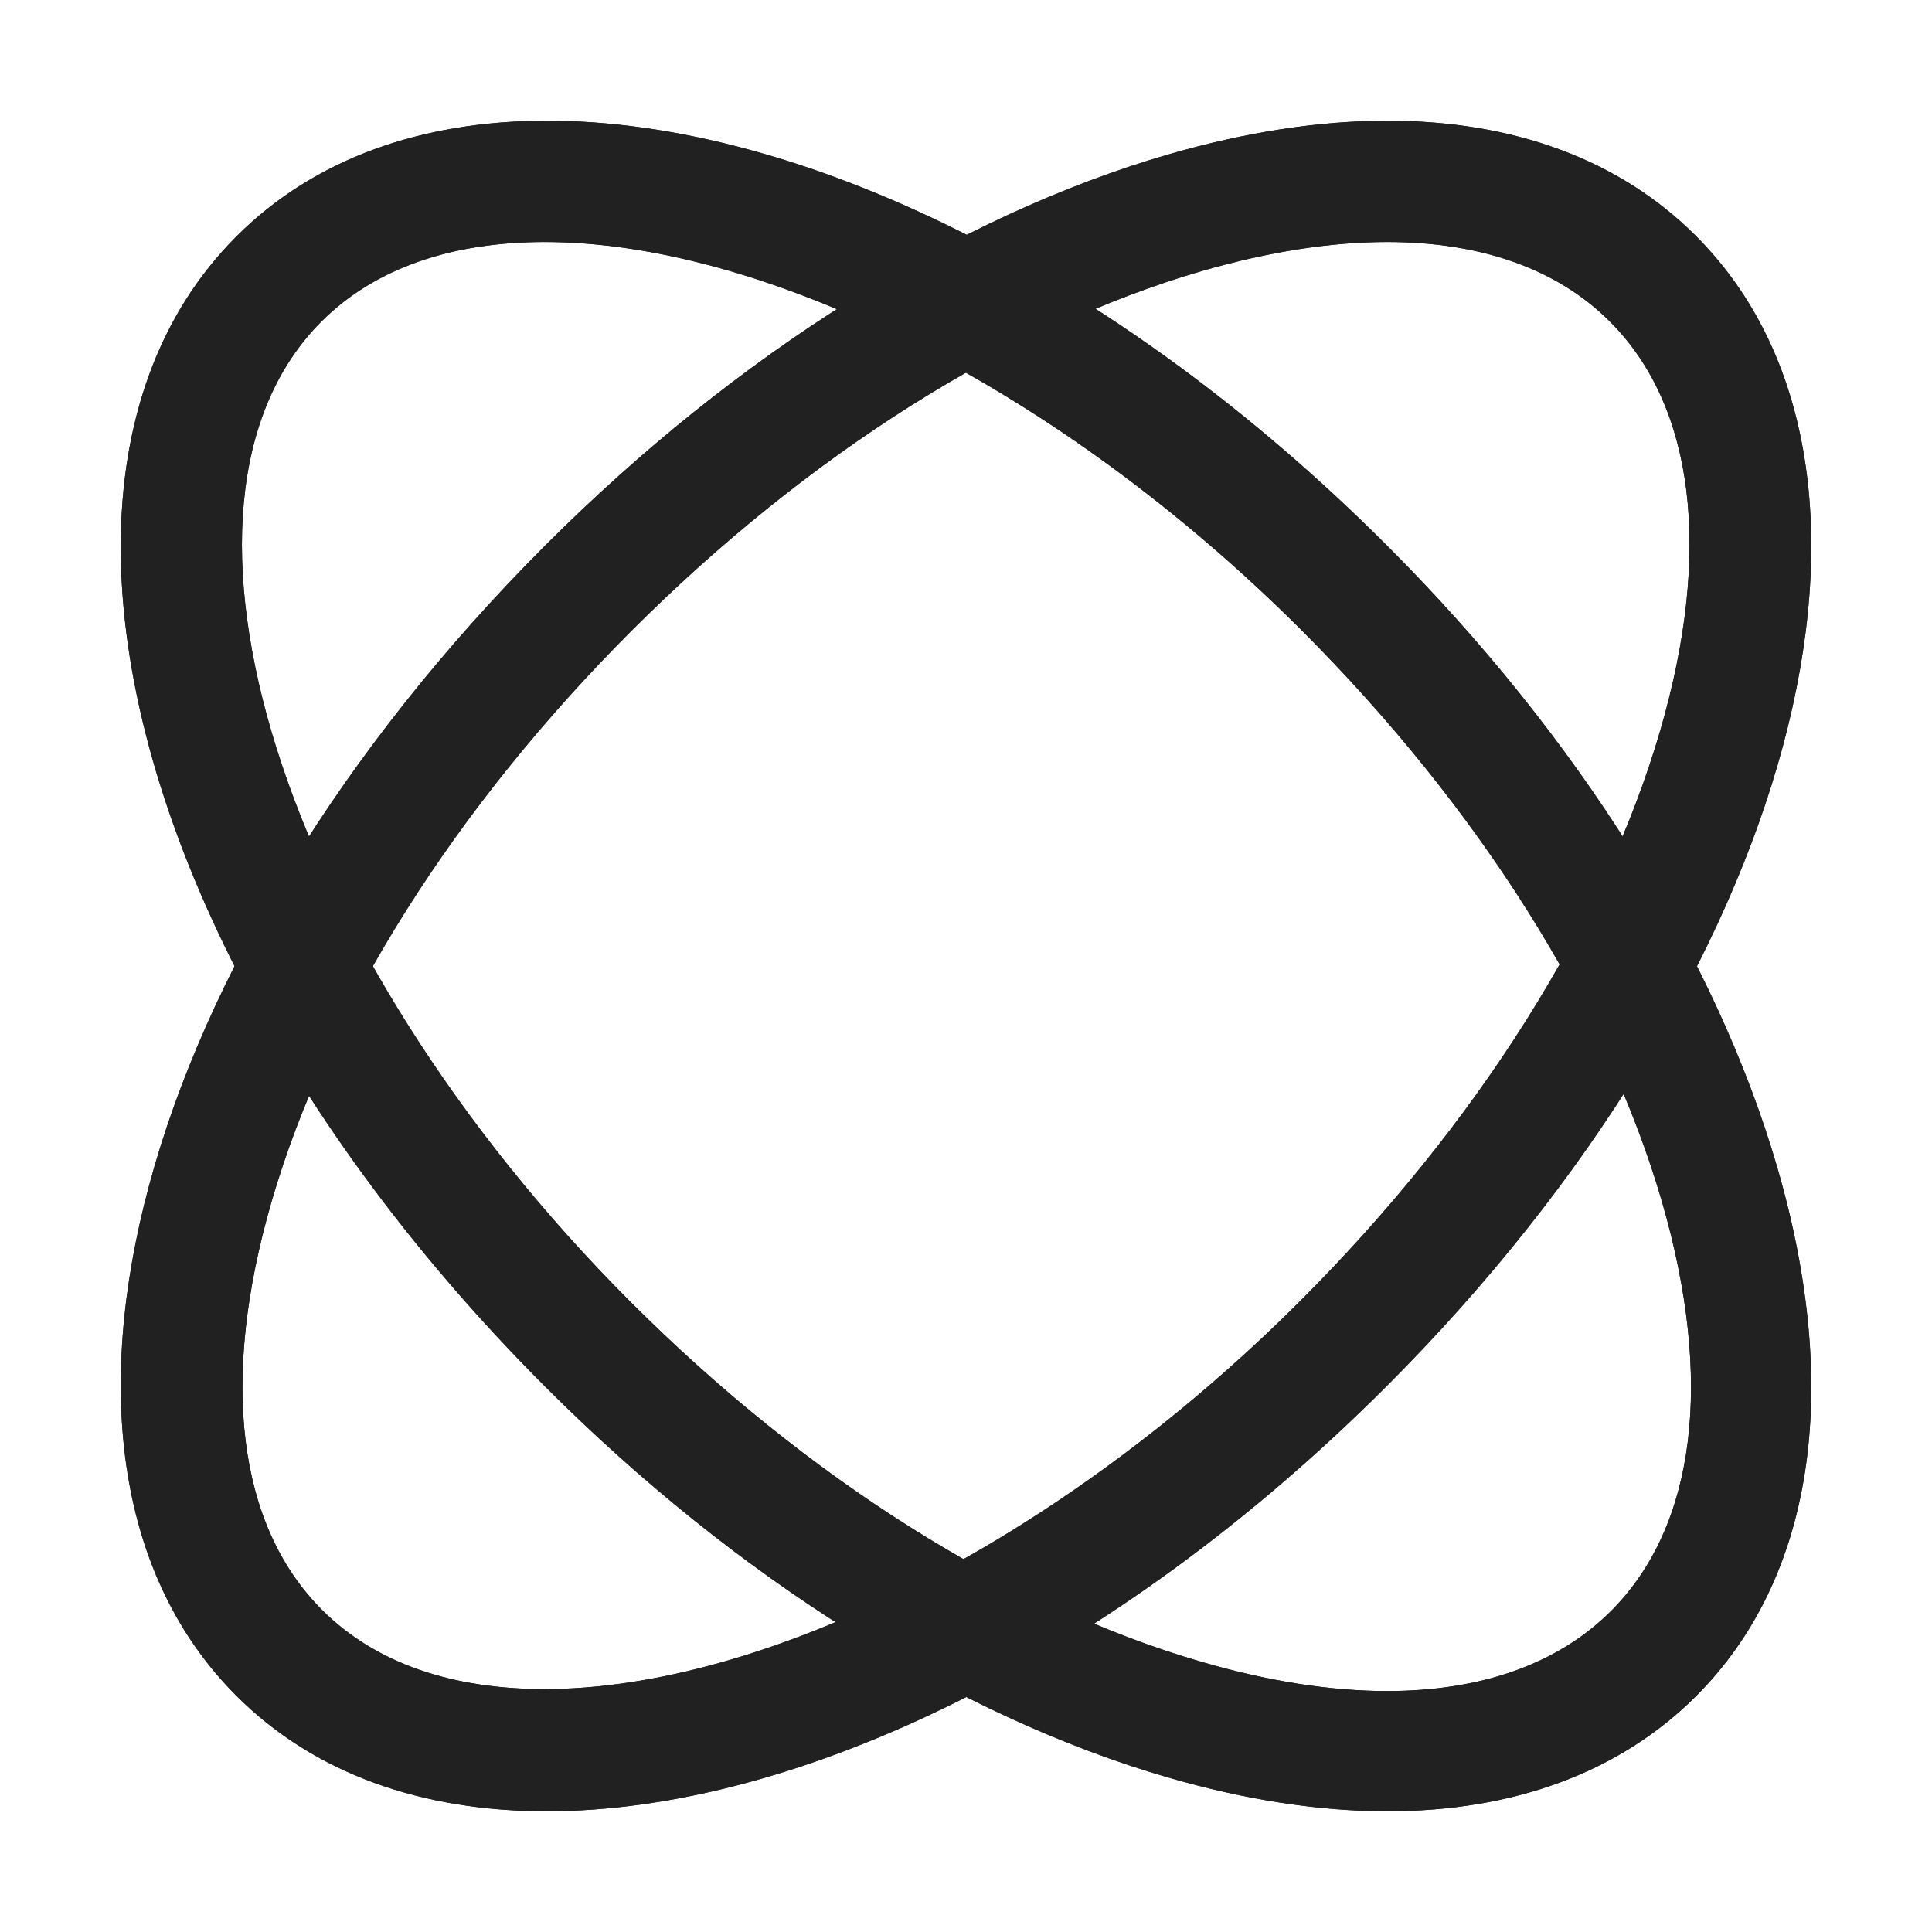
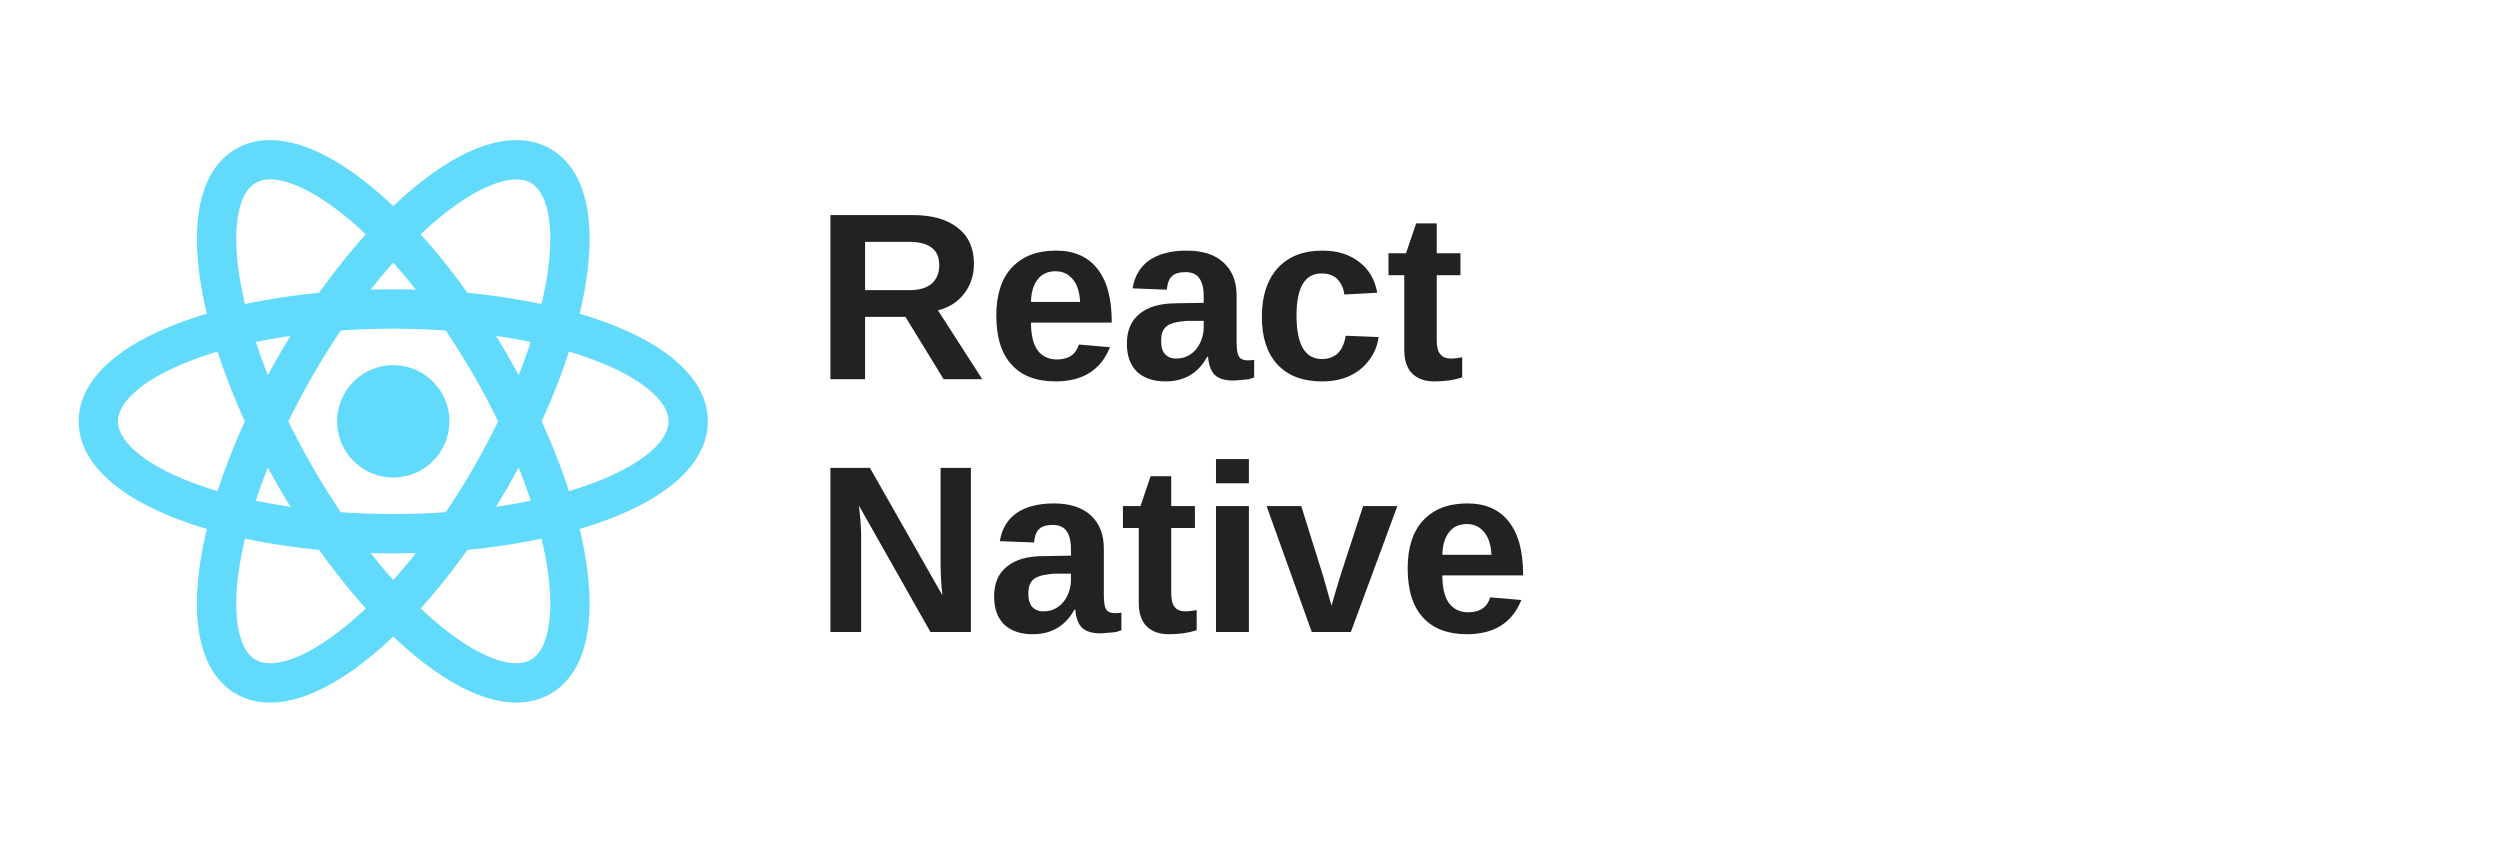
- <svg xmlns="http://www.w3.org/2000/svg" width="32" height="32" viewBox="0 0 32 32" fill="none">
-   <path d="M9.028 2C6.983 2.006 5.205 2.626 3.916 3.916C2.624 5.208 2.005 6.987 2 9.036V9.085C2.01 13.225 4.516 18.453 9.036 22.973C12.192 26.131 15.854 28.427 19.346 29.44C20.638 29.815 21.857 30 22.98 30C25.071 30 26.828 29.356 28.092 28.093C30.034 26.151 30.513 23.044 29.44 19.346C28.427 15.854 26.131 12.193 22.973 9.036C18.453 4.515 13.225 2.009 9.084 2H9.028ZM19.902 27.526C16.727 26.606 13.367 24.488 10.444 21.564C4.655 15.775 2.311 8.339 5.324 5.325C6.219 4.43 7.504 4.008 9.021 4.008C12.611 4.008 17.495 6.375 21.564 10.444C24.488 13.368 26.605 16.727 27.527 19.902C28.388 22.87 28.088 25.279 26.683 26.684C25.803 27.563 24.531 28.009 22.975 28.009C22.045 28.009 21.012 27.849 19.902 27.526Z" fill="#212121" />
-   <path fill-rule="evenodd" clip-rule="evenodd" d="M9.028 2C6.983 2.006 5.205 2.626 3.916 3.916C2.624 5.208 2.005 6.987 2 9.036V9.085C2.01 13.225 4.516 18.453 9.036 22.973C12.192 26.131 15.854 28.427 19.346 29.44C20.638 29.815 21.857 30 22.98 30C25.071 30 26.828 29.356 28.092 28.093C30.034 26.151 30.513 23.044 29.44 19.346C28.427 15.854 26.131 12.193 22.973 9.036C18.453 4.515 13.225 2.009 9.084 2H9.028ZM19.902 27.526C16.727 26.606 13.367 24.488 10.444 21.564C4.655 15.775 2.311 8.339 5.324 5.325C6.219 4.43 7.504 4.008 9.021 4.008C12.611 4.008 17.495 6.375 21.564 10.444C24.488 13.368 26.605 16.727 27.527 19.902C28.388 22.87 28.088 25.279 26.683 26.684C25.803 27.563 24.531 28.009 22.975 28.009C22.045 28.009 21.012 27.849 19.902 27.526Z" fill="#212121" />
-   <path d="M19.342 2.561C15.852 3.575 12.193 5.872 9.036 9.029C2.259 15.809 0.009 24.18 3.914 28.086C5.209 29.382 6.995 30 9.053 30C13.196 30 18.435 27.491 22.964 22.962C29.741 16.182 31.991 7.812 28.087 3.905C26.824 2.643 25.069 2 22.979 2C21.855 2 20.635 2.186 19.342 2.561ZM5.334 26.665C3.934 25.265 3.638 22.862 4.499 19.899C5.419 16.728 7.535 13.373 10.457 10.45C13.378 7.528 16.732 5.412 19.902 4.49C21.014 4.168 22.046 4.008 22.976 4.008C24.526 4.008 25.792 4.452 26.666 5.327C28.065 6.726 28.362 9.129 27.501 12.092C26.581 15.262 24.465 18.618 21.543 21.541C17.477 25.609 12.598 27.977 9.015 27.977C7.505 27.977 6.225 27.557 5.334 26.665Z" fill="#212121" />
-   <path fill-rule="evenodd" clip-rule="evenodd" d="M19.342 2.561C15.852 3.575 12.193 5.872 9.036 9.029C2.259 15.809 0.009 24.18 3.914 28.086C5.209 29.382 6.995 30 9.053 30C13.196 30 18.435 27.491 22.964 22.962C29.741 16.182 31.991 7.812 28.087 3.905C26.824 2.643 25.069 2 22.979 2C21.855 2 20.635 2.186 19.342 2.561ZM5.334 26.665C3.934 25.265 3.638 22.862 4.499 19.899C5.419 16.728 7.535 13.373 10.457 10.45C13.378 7.528 16.732 5.412 19.902 4.49C21.014 4.168 22.046 4.008 22.976 4.008C24.526 4.008 25.792 4.452 26.666 5.327C28.065 6.726 28.362 9.129 27.501 12.092C26.581 15.262 24.465 18.618 21.543 21.541C17.477 25.609 12.598 27.977 9.015 27.977C7.505 27.977 6.225 27.557 5.334 26.665Z" fill="#212121" />
+ <svg xmlns="http://www.w3.org/2000/svg" width="89" height="30" viewBox="0 0 89 30">
+   <rect width="89" height="30" fill="none" />
+   <g transform="translate(14 15)" fill="none" stroke="#61DAFB" stroke-width="1.4">
+     <ellipse rx="10.5" ry="4" />
+     <ellipse rx="10.5" ry="4" transform="rotate(60)" />
+     <ellipse rx="10.5" ry="4" transform="rotate(120)" />
+   </g>
+   <circle cx="14" cy="15" r="2" fill="#61DAFB" />
+   <text x="29" y="13.5" font-family="Arial,sans-serif" font-size="8.5" font-weight="600" fill="#222">React</text>
+   <text x="29" y="22.5" font-family="Arial,sans-serif" font-size="8.5" font-weight="600" fill="#222">Native</text>
</svg>
